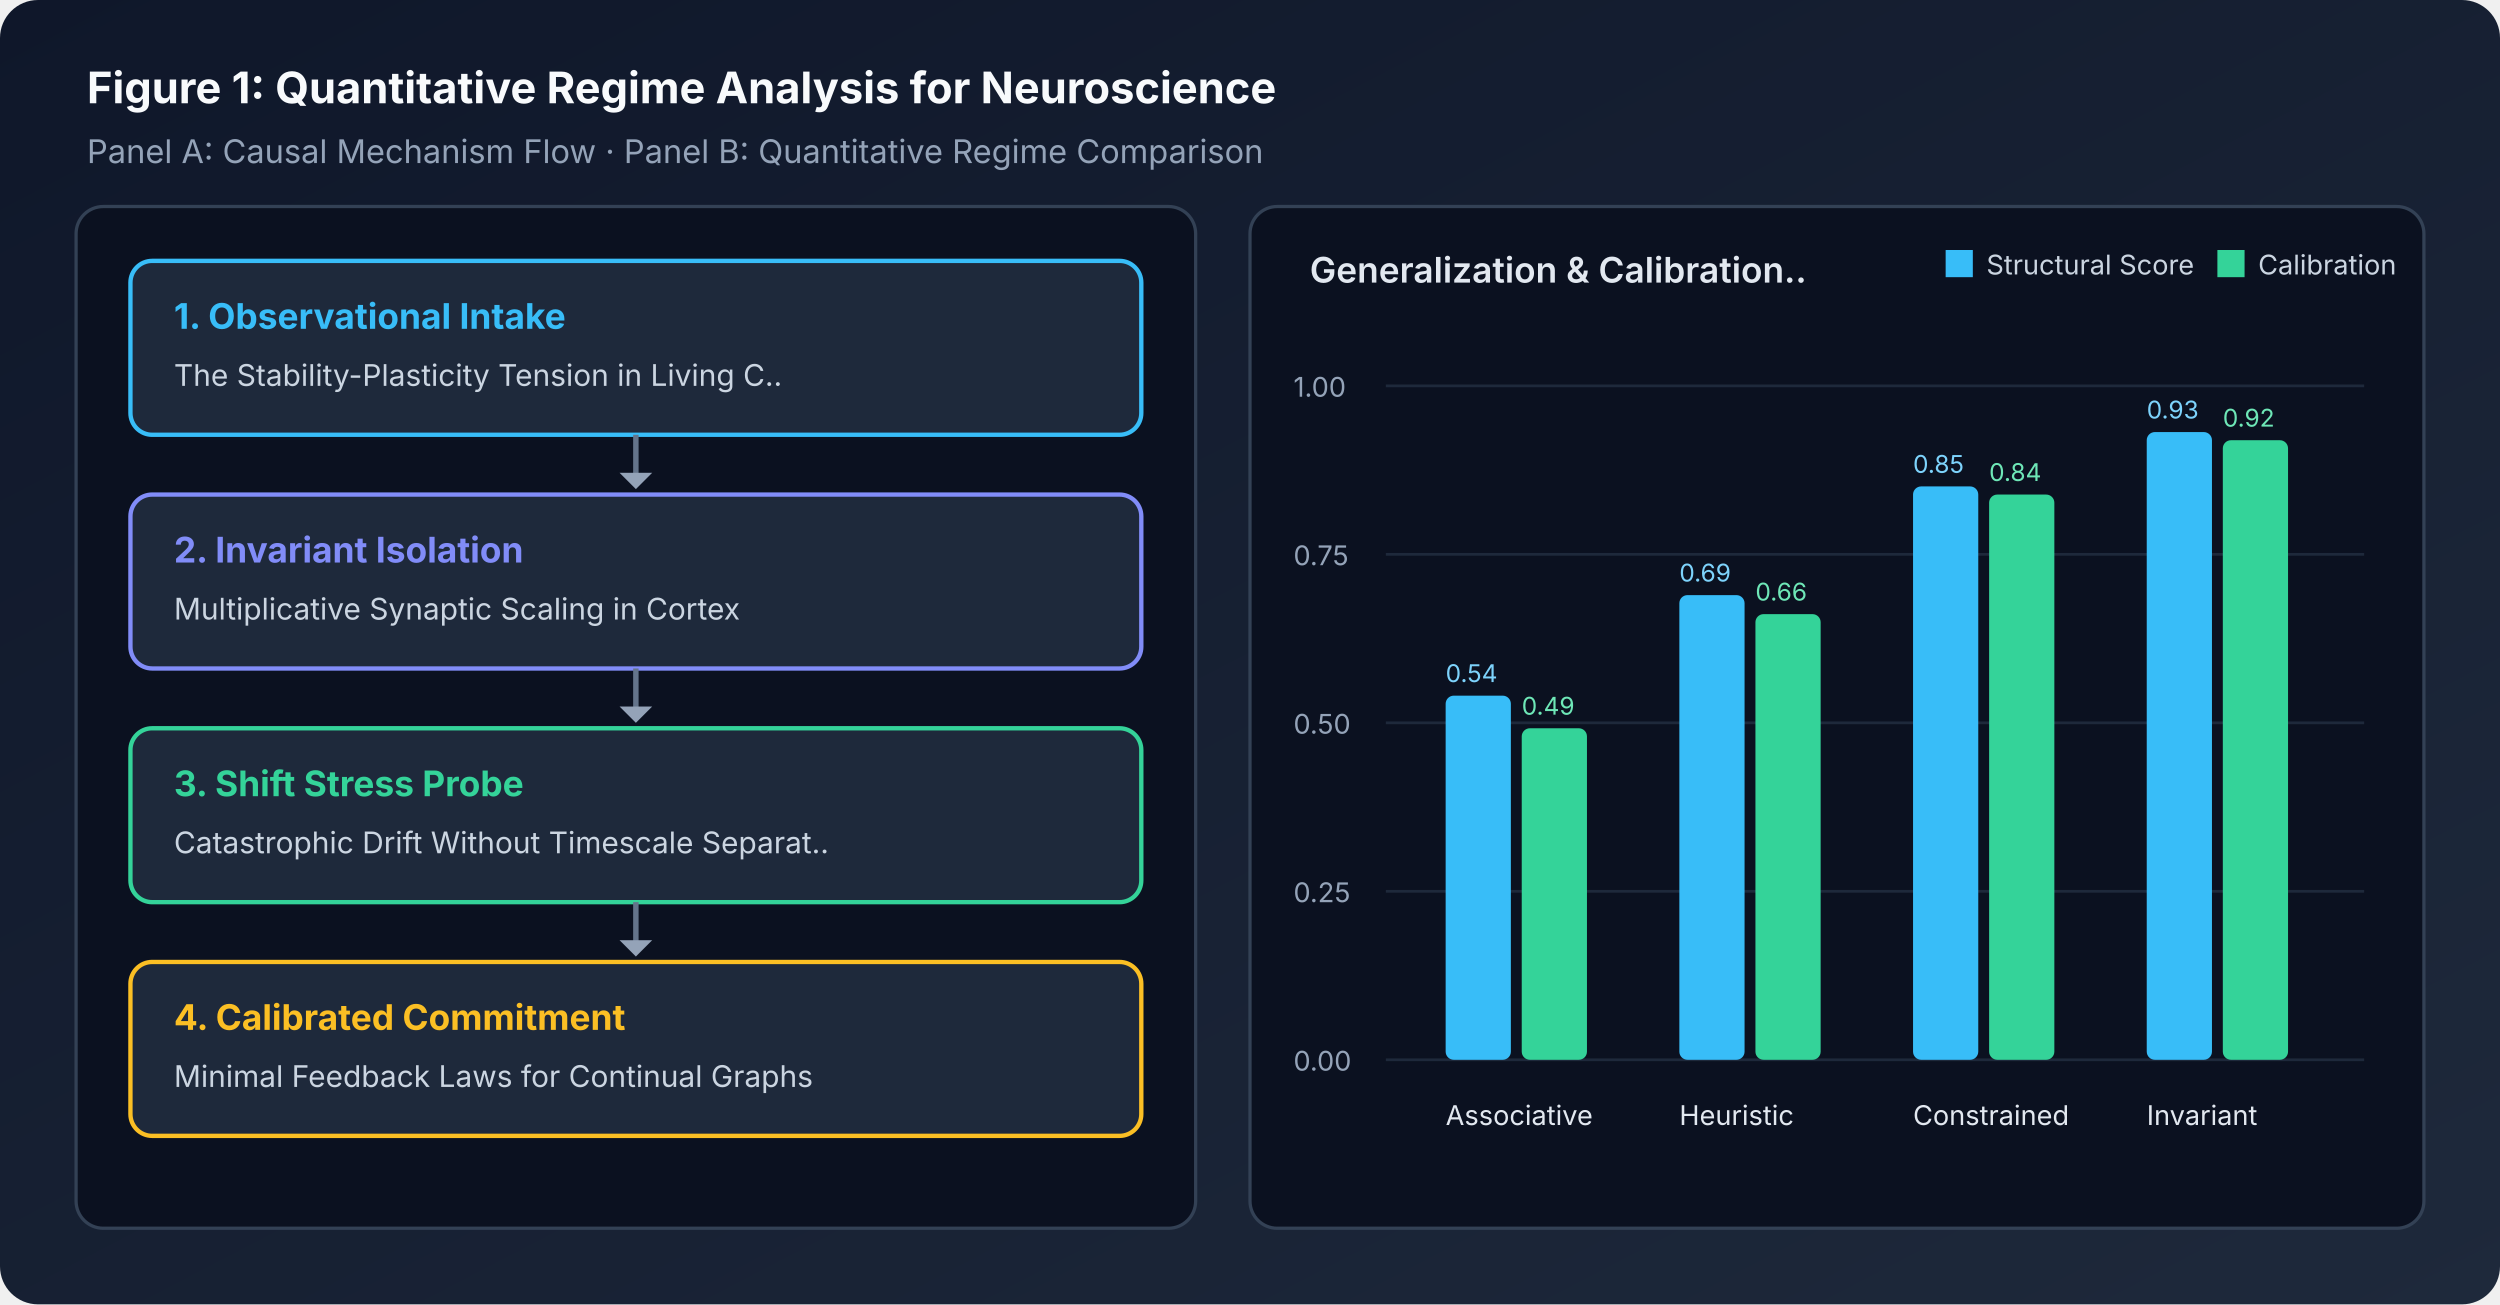
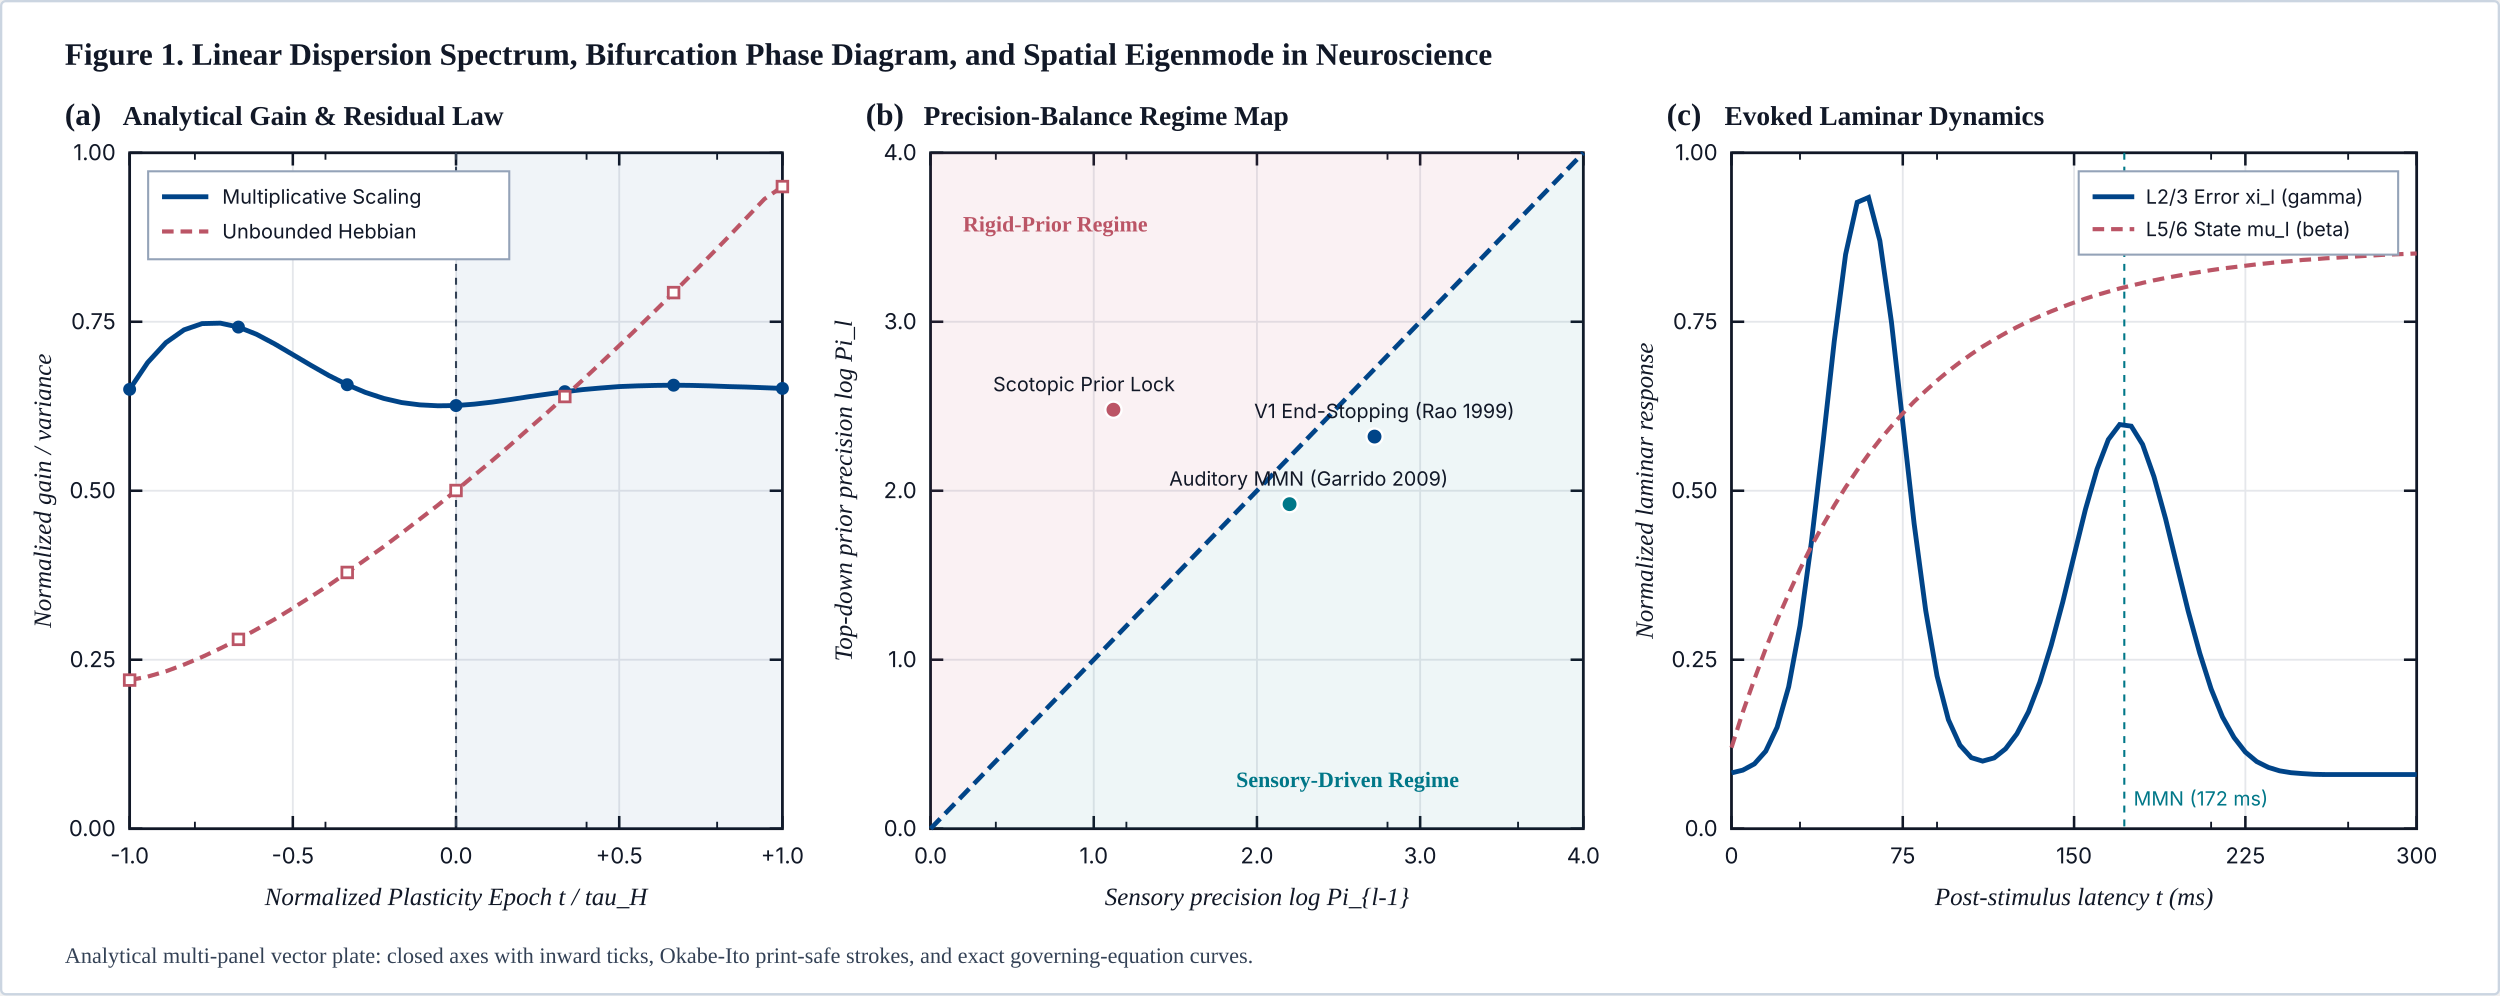
- <svg xmlns="http://www.w3.org/2000/svg" viewBox="0 0 920 480" width="920" height="480" role="img">
-   <defs>
-     <linearGradient id="figBg" x1="0%" y1="0%" x2="100%" y2="100%">
-       <stop offset="0%" stop-color="#0f172a" />
-       <stop offset="100%" stop-color="#1e293b" />
-     </linearGradient>
-   </defs>
-   <rect x="0" y="0" width="920" height="480" rx="14" fill="url(#figBg)" />
-   <text x="32" y="38" fill="#f8fafc" font-family="Inter, system-ui, sans-serif" font-size="16" font-weight="700">Figure 1: Quantitative Regime Analysis for Neuroscience</text>
-   <text x="32" y="60" fill="#94a3b8" font-family="Inter, system-ui, sans-serif" font-size="12">Panel A: Causal Mechanism Flow   ·   Panel B: Quantitative Regime Comparison</text>
-   <rect x="28" y="76" width="412" height="376" rx="10" fill="#0b1120" stroke="#334155" stroke-width="1.2" />
-   <rect x="48" y="96" width="372" height="64" rx="8" fill="#1e293b" stroke="#38bdf8" stroke-width="1.6" />
-   <text x="64" y="121" fill="#38bdf8" font-family="Inter, system-ui, sans-serif" font-size="13" font-weight="700">1. Observational Intake</text>
-   <text x="64" y="142" fill="#cbd5e1" font-family="Inter, system-ui, sans-serif" font-size="11">The Stability-Plasticity Tension in Living C..</text>
-   <line x1="234" y1="160" x2="234" y2="175" stroke="#64748b" stroke-width="2" />
-   <polygon points="228,174 240,174 234,180" fill="#94a3b8" />
-   <rect x="48" y="182" width="372" height="64" rx="8" fill="#1e293b" stroke="#818cf8" stroke-width="1.6" />
-   <text x="64" y="207" fill="#818cf8" font-family="Inter, system-ui, sans-serif" font-size="13" font-weight="700">2. Invariant Isolation</text>
-   <text x="64" y="228" fill="#cbd5e1" font-family="Inter, system-ui, sans-serif" font-size="11">Multiplicative Synaptic Scaling in Cortex</text>
-   <line x1="234" y1="246" x2="234" y2="261" stroke="#64748b" stroke-width="2" />
-   <polygon points="228,260 240,260 234,266" fill="#94a3b8" />
-   <rect x="48" y="268" width="372" height="64" rx="8" fill="#1e293b" stroke="#34d399" stroke-width="1.6" />
-   <text x="64" y="293" fill="#34d399" font-family="Inter, system-ui, sans-serif" font-size="13" font-weight="700">3. Shift Stress Probe</text>
-   <text x="64" y="314" fill="#cbd5e1" font-family="Inter, system-ui, sans-serif" font-size="11">Catastrophic Drift Without Timescale Separat..</text>
-   <line x1="234" y1="332" x2="234" y2="347" stroke="#64748b" stroke-width="2" />
-   <polygon points="228,346 240,346 234,352" fill="#94a3b8" />
-   <rect x="48" y="354" width="372" height="64" rx="8" fill="#1e293b" stroke="#fbbf24" stroke-width="1.6" />
-   <text x="64" y="379" fill="#fbbf24" font-family="Inter, system-ui, sans-serif" font-size="13" font-weight="700">4. Calibrated Commitment</text>
-   <text x="64" y="400" fill="#cbd5e1" font-family="Inter, system-ui, sans-serif" font-size="11">Minimal Feedback Laws for Continual Graphs</text>
-   <rect x="460" y="76" width="432" height="376" rx="10" fill="#0b1120" stroke="#334155" stroke-width="1.2" />
-   <text x="482" y="104" fill="#e2e8f0" font-family="Inter, system-ui, sans-serif" font-size="13" font-weight="600">Generalization &amp; Calibration..</text>
-   <rect x="716" y="92" width="10" height="10" fill="#38bdf8" />
-   <text x="731" y="101" fill="#cbd5e1" font-family="Inter, system-ui, sans-serif" font-size="10">Structural Score</text>
-   <rect x="816" y="92" width="10" height="10" fill="#34d399" />
-   <text x="831" y="101" fill="#cbd5e1" font-family="Inter, system-ui, sans-serif" font-size="10">Calibration</text>
-   <line x1="510" y1="390" x2="870" y2="390" stroke="#1e293b" stroke-width="1" />
-   <text x="476" y="394" fill="#94a3b8" font-family="Inter, system-ui, sans-serif" font-size="10">0.00</text>
-   <line x1="510" y1="328" x2="870" y2="328" stroke="#1e293b" stroke-width="1" />
-   <text x="476" y="332" fill="#94a3b8" font-family="Inter, system-ui, sans-serif" font-size="10">0.25</text>
-   <line x1="510" y1="266" x2="870" y2="266" stroke="#1e293b" stroke-width="1" />
-   <text x="476" y="270" fill="#94a3b8" font-family="Inter, system-ui, sans-serif" font-size="10">0.50</text>
-   <line x1="510" y1="204" x2="870" y2="204" stroke="#1e293b" stroke-width="1" />
-   <text x="476" y="208" fill="#94a3b8" font-family="Inter, system-ui, sans-serif" font-size="10">0.75</text>
-   <line x1="510" y1="142" x2="870" y2="142" stroke="#1e293b" stroke-width="1" />
-   <text x="476" y="146" fill="#94a3b8" font-family="Inter, system-ui, sans-serif" font-size="10">1.00</text>
-   <rect x="532" y="256" width="24" height="134" rx="3" fill="#38bdf8" />
-   <text x="532" y="251" fill="#7dd3fc" font-family="Inter, system-ui, sans-serif" font-size="9">0.54</text>
-   <rect x="560" y="268" width="24" height="122" rx="3" fill="#34d399" />
-   <text x="560" y="263" fill="#6ee7b7" font-family="Inter, system-ui, sans-serif" font-size="9">0.49</text>
-   <text x="532" y="414" fill="#e2e8f0" font-family="Inter, system-ui, sans-serif" font-size="10">Associative</text>
-   <rect x="618" y="219" width="24" height="171" rx="3" fill="#38bdf8" />
-   <text x="618" y="214" fill="#7dd3fc" font-family="Inter, system-ui, sans-serif" font-size="9">0.69</text>
-   <rect x="646" y="226" width="24" height="164" rx="3" fill="#34d399" />
-   <text x="646" y="221" fill="#6ee7b7" font-family="Inter, system-ui, sans-serif" font-size="9">0.66</text>
-   <text x="618" y="414" fill="#e2e8f0" font-family="Inter, system-ui, sans-serif" font-size="10">Heuristic</text>
-   <rect x="704" y="179" width="24" height="211" rx="3" fill="#38bdf8" />
-   <text x="704" y="174" fill="#7dd3fc" font-family="Inter, system-ui, sans-serif" font-size="9">0.85</text>
-   <rect x="732" y="182" width="24" height="208" rx="3" fill="#34d399" />
-   <text x="732" y="177" fill="#6ee7b7" font-family="Inter, system-ui, sans-serif" font-size="9">0.84</text>
-   <text x="704" y="414" fill="#e2e8f0" font-family="Inter, system-ui, sans-serif" font-size="10">Constrained</text>
-   <rect x="790" y="159" width="24" height="231" rx="3" fill="#38bdf8" />
-   <text x="790" y="154" fill="#7dd3fc" font-family="Inter, system-ui, sans-serif" font-size="9">0.93</text>
-   <rect x="818" y="162" width="24" height="228" rx="3" fill="#34d399" />
-   <text x="818" y="157" fill="#6ee7b7" font-family="Inter, system-ui, sans-serif" font-size="9">0.92</text>
-   <text x="790" y="414" fill="#e2e8f0" font-family="Inter, system-ui, sans-serif" font-size="10">Invariant</text>
+ <svg xmlns="http://www.w3.org/2000/svg" viewBox="0 0 1080 430" width="1080" height="430" role="img" data-figure-style="journal-multipanel">
+   <rect x="0.5" y="0.5" width="1079" height="429" rx="2" fill="#ffffff" stroke="#cbd5e1" stroke-width="1" />
+   <text x="28" y="28" fill="#111827" font-family="Georgia, 'Times New Roman', serif" font-size="13.5" font-weight="700">Figure 1. Linear Dispersion Spectrum, Bifurcation Phase Diagram, and Spatial Eigenmode in Neuroscience</text>
+   <text x="28.0" y="54.0" fill="#111827" font-family="Georgia, 'Times New Roman', serif" font-size="13.5" font-weight="700">(a)</text>
+   <text x="53.0" y="54.0" fill="#111827" font-family="Georgia, 'Times New Roman', serif" font-size="11.8" font-weight="600">Analytical Gain &amp; Residual Law</text>
+   <line x1="56.0" y1="358.0" x2="338.0" y2="358.0" stroke="#e5e7eb" stroke-width="0.8" />
+   <line x1="56.0" y1="285.0" x2="338.0" y2="285.0" stroke="#e5e7eb" stroke-width="0.8" />
+   <line x1="56.0" y1="212.0" x2="338.0" y2="212.0" stroke="#e5e7eb" stroke-width="0.8" />
+   <line x1="56.0" y1="139.0" x2="338.0" y2="139.0" stroke="#e5e7eb" stroke-width="0.8" />
+   <line x1="56.0" y1="66.0" x2="338.0" y2="66.0" stroke="#e5e7eb" stroke-width="0.8" />
+   <line x1="56.0" y1="66.0" x2="56.0" y2="358.0" stroke="#e5e7eb" stroke-width="0.8" />
+   <line x1="126.5" y1="66.0" x2="126.5" y2="358.0" stroke="#e5e7eb" stroke-width="0.8" />
+   <line x1="197.0" y1="66.0" x2="197.0" y2="358.0" stroke="#e5e7eb" stroke-width="0.8" />
+   <line x1="267.5" y1="66.0" x2="267.5" y2="358.0" stroke="#e5e7eb" stroke-width="0.8" />
+   <line x1="338.0" y1="66.0" x2="338.0" y2="358.0" stroke="#e5e7eb" stroke-width="0.8" />
+   <rect x="56.0" y="66.0" width="282.0" height="292.0" fill="none" stroke="#111827" stroke-width="1.2" />
+   <line x1="56.0" y1="358.0" x2="56.0" y2="352.5" stroke="#111827" stroke-width="1.1" />
+   <line x1="56.0" y1="66.0" x2="56.0" y2="71.5" stroke="#111827" stroke-width="1.1" />
+   <text x="56.0" y="373.0" text-anchor="middle" fill="#111827" font-family="Inter, 'Helvetica Neue', Arial, sans-serif" font-size="9.5">-1.0</text>
+   <line x1="126.5" y1="358.0" x2="126.5" y2="352.5" stroke="#111827" stroke-width="1.1" />
+   <line x1="126.5" y1="66.0" x2="126.5" y2="71.5" stroke="#111827" stroke-width="1.1" />
+   <text x="126.5" y="373.0" text-anchor="middle" fill="#111827" font-family="Inter, 'Helvetica Neue', Arial, sans-serif" font-size="9.5">-0.5</text>
+   <line x1="197.0" y1="358.0" x2="197.0" y2="352.5" stroke="#111827" stroke-width="1.1" />
+   <line x1="197.0" y1="66.0" x2="197.0" y2="71.5" stroke="#111827" stroke-width="1.1" />
+   <text x="197.0" y="373.0" text-anchor="middle" fill="#111827" font-family="Inter, 'Helvetica Neue', Arial, sans-serif" font-size="9.5">0.0</text>
+   <line x1="267.5" y1="358.0" x2="267.5" y2="352.5" stroke="#111827" stroke-width="1.1" />
+   <line x1="267.5" y1="66.0" x2="267.5" y2="71.5" stroke="#111827" stroke-width="1.1" />
+   <text x="267.5" y="373.0" text-anchor="middle" fill="#111827" font-family="Inter, 'Helvetica Neue', Arial, sans-serif" font-size="9.5">+0.5</text>
+   <line x1="338.0" y1="358.0" x2="338.0" y2="352.5" stroke="#111827" stroke-width="1.1" />
+   <line x1="338.0" y1="66.0" x2="338.0" y2="71.5" stroke="#111827" stroke-width="1.1" />
+   <text x="338.0" y="373.0" text-anchor="middle" fill="#111827" font-family="Inter, 'Helvetica Neue', Arial, sans-serif" font-size="9.5">+1.0</text>
+   <line x1="84.2" y1="358.0" x2="84.2" y2="355.0" stroke="#111827" stroke-width="0.8" />
+   <line x1="84.2" y1="66.0" x2="84.2" y2="69.0" stroke="#111827" stroke-width="0.8" />
+   <line x1="140.6" y1="358.0" x2="140.6" y2="355.0" stroke="#111827" stroke-width="0.8" />
+   <line x1="140.6" y1="66.0" x2="140.6" y2="69.0" stroke="#111827" stroke-width="0.8" />
+   <line x1="197.0" y1="358.0" x2="197.0" y2="355.0" stroke="#111827" stroke-width="0.8" />
+   <line x1="197.0" y1="66.0" x2="197.0" y2="69.0" stroke="#111827" stroke-width="0.8" />
+   <line x1="253.4" y1="358.0" x2="253.4" y2="355.0" stroke="#111827" stroke-width="0.8" />
+   <line x1="253.4" y1="66.0" x2="253.4" y2="69.0" stroke="#111827" stroke-width="0.8" />
+   <line x1="309.8" y1="358.0" x2="309.8" y2="355.0" stroke="#111827" stroke-width="0.8" />
+   <line x1="309.8" y1="66.0" x2="309.8" y2="69.0" stroke="#111827" stroke-width="0.8" />
+   <line x1="56.0" y1="358.0" x2="61.5" y2="358.0" stroke="#111827" stroke-width="1.1" />
+   <line x1="338.0" y1="358.0" x2="332.5" y2="358.0" stroke="#111827" stroke-width="1.1" />
+   <text x="50.0" y="361.2" text-anchor="end" fill="#111827" font-family="Inter, 'Helvetica Neue', Arial, sans-serif" font-size="9.5">0.00</text>
+   <line x1="56.0" y1="285.0" x2="61.5" y2="285.0" stroke="#111827" stroke-width="1.1" />
+   <line x1="338.0" y1="285.0" x2="332.5" y2="285.0" stroke="#111827" stroke-width="1.1" />
+   <text x="50.0" y="288.2" text-anchor="end" fill="#111827" font-family="Inter, 'Helvetica Neue', Arial, sans-serif" font-size="9.5">0.25</text>
+   <line x1="56.0" y1="212.0" x2="61.5" y2="212.0" stroke="#111827" stroke-width="1.1" />
+   <line x1="338.0" y1="212.0" x2="332.5" y2="212.0" stroke="#111827" stroke-width="1.1" />
+   <text x="50.0" y="215.2" text-anchor="end" fill="#111827" font-family="Inter, 'Helvetica Neue', Arial, sans-serif" font-size="9.5">0.50</text>
+   <line x1="56.0" y1="139.0" x2="61.5" y2="139.0" stroke="#111827" stroke-width="1.1" />
+   <line x1="338.0" y1="139.0" x2="332.5" y2="139.0" stroke="#111827" stroke-width="1.1" />
+   <text x="50.0" y="142.2" text-anchor="end" fill="#111827" font-family="Inter, 'Helvetica Neue', Arial, sans-serif" font-size="9.5">0.75</text>
+   <line x1="56.0" y1="66.0" x2="61.5" y2="66.0" stroke="#111827" stroke-width="1.1" />
+   <line x1="338.0" y1="66.0" x2="332.5" y2="66.0" stroke="#111827" stroke-width="1.1" />
+   <text x="50.0" y="69.2" text-anchor="end" fill="#111827" font-family="Inter, 'Helvetica Neue', Arial, sans-serif" font-size="9.5">1.00</text>
+   <text x="197.0" y="391.0" text-anchor="middle" fill="#111827" font-family="Georgia, 'Times New Roman', serif" font-size="10.8" font-style="italic">Normalized Plasticity Epoch t / tau_H</text>
+   <text x="22.0" y="212.0" text-anchor="middle" transform="rotate(-90 22.0 212.0)" fill="#111827" font-family="Georgia, 'Times New Roman', serif" font-size="10.8" font-style="italic">Normalized gain / variance</text>
+   <rect x="197.0" y="66.0" width="141.0" height="292.0" fill="#004488" fill-opacity="0.06" />
+   <line x1="197.0" y1="66.0" x2="197.0" y2="358.0" stroke="#334155" stroke-width="0.9" stroke-dasharray="3 3" />
+   <path d="M56.0,168.2 L63.8,156.6 L71.7,148.0 L79.5,142.5 L87.3,139.8 L95.2,139.6 L103.0,141.3 L110.8,144.4 L118.7,148.6 L126.5,153.2 L134.3,157.8 L142.2,162.3 L150.0,166.2 L157.8,169.5 L165.7,172.1 L173.5,173.9 L181.3,174.9 L189.2,175.3 L197.0,175.2 L204.8,174.6 L212.7,173.7 L220.5,172.6 L228.3,171.4 L236.2,170.3 L244.0,169.2 L251.8,168.3 L259.7,167.6 L267.5,167.0 L275.3,166.7 L283.2,166.5 L291.0,166.4 L298.8,166.5 L306.7,166.7 L314.5,167.0 L322.3,167.2 L330.2,167.5 L338.0,167.8" fill="none" stroke="#004488" stroke-width="2.1" />
+   <path d="M56.0,293.8 L63.8,292.3 L71.7,290.0 L79.5,287.1 L87.3,283.8 L95.2,280.1 L103.0,276.2 L110.8,271.9 L118.7,267.5 L126.5,262.7 L134.3,257.8 L142.2,252.7 L150.0,247.3 L157.8,241.8 L165.7,236.2 L173.5,230.3 L181.3,224.3 L189.2,218.2 L197.0,211.9 L204.8,205.4 L212.7,198.9 L220.5,192.2 L228.3,185.3 L236.2,178.4 L244.0,171.3 L251.8,164.1 L259.7,156.7 L267.5,149.3 L275.3,141.8 L283.2,134.1 L291.0,126.4 L298.8,118.5 L306.7,110.5 L314.5,102.5 L322.3,94.3 L330.2,86.0 L338.0,80.6" fill="none" stroke="#bb5566" stroke-width="1.8" stroke-dasharray="5 3" />
+   <circle cx="56.0" cy="168.2" r="2.8" fill="#004488" />
+   <rect x="53.7" y="291.5" width="4.6" height="4.6" fill="#ffffff" stroke="#bb5566" stroke-width="1.2" />
+   <circle cx="103.0" cy="141.3" r="2.8" fill="#004488" />
+   <rect x="100.7" y="273.9" width="4.6" height="4.6" fill="#ffffff" stroke="#bb5566" stroke-width="1.2" />
+   <circle cx="150.0" cy="166.2" r="2.8" fill="#004488" />
+   <rect x="147.7" y="245.0" width="4.6" height="4.6" fill="#ffffff" stroke="#bb5566" stroke-width="1.2" />
+   <circle cx="197.0" cy="175.2" r="2.8" fill="#004488" />
+   <rect x="194.7" y="209.6" width="4.6" height="4.6" fill="#ffffff" stroke="#bb5566" stroke-width="1.2" />
+   <circle cx="244.0" cy="169.2" r="2.8" fill="#004488" />
+   <rect x="241.7" y="169.0" width="4.6" height="4.6" fill="#ffffff" stroke="#bb5566" stroke-width="1.2" />
+   <circle cx="291.0" cy="166.4" r="2.8" fill="#004488" />
+   <rect x="288.7" y="124.1" width="4.6" height="4.6" fill="#ffffff" stroke="#bb5566" stroke-width="1.2" />
+   <circle cx="338.0" cy="167.8" r="2.8" fill="#004488" />
+   <rect x="335.7" y="78.3" width="4.6" height="4.6" fill="#ffffff" stroke="#bb5566" stroke-width="1.2" />
+   <rect x="64.0" y="74.0" width="156" height="38" fill="#ffffff" stroke="#94a3b8" stroke-width="0.9" />
+   <line x1="70.0" y1="85.0" x2="90.0" y2="85.0" stroke="#004488" stroke-width="2.1" />
+   <text x="96.0" y="88.0" fill="#111827" font-family="Inter, 'Helvetica Neue', Arial, sans-serif" font-size="8.6">Multiplicative Scaling</text>
+   <line x1="70.0" y1="100.0" x2="90.0" y2="100.0" stroke="#bb5566" stroke-width="1.8" stroke-dasharray="5 3" />
+   <text x="96.0" y="103.0" fill="#111827" font-family="Inter, 'Helvetica Neue', Arial, sans-serif" font-size="8.6">Unbounded Hebbian</text>
+   <text x="374.0" y="54.0" fill="#111827" font-family="Georgia, 'Times New Roman', serif" font-size="13.5" font-weight="700">(b)</text>
+   <text x="399.0" y="54.0" fill="#111827" font-family="Georgia, 'Times New Roman', serif" font-size="11.8" font-weight="600">Precision-Balance Regime Map</text>
+   <line x1="402.0" y1="358.0" x2="684.0" y2="358.0" stroke="#e5e7eb" stroke-width="0.8" />
+   <line x1="402.0" y1="285.0" x2="684.0" y2="285.0" stroke="#e5e7eb" stroke-width="0.8" />
+   <line x1="402.0" y1="212.0" x2="684.0" y2="212.0" stroke="#e5e7eb" stroke-width="0.8" />
+   <line x1="402.0" y1="139.0" x2="684.0" y2="139.0" stroke="#e5e7eb" stroke-width="0.8" />
+   <line x1="402.0" y1="66.0" x2="684.0" y2="66.0" stroke="#e5e7eb" stroke-width="0.8" />
+   <line x1="402.0" y1="66.0" x2="402.0" y2="358.0" stroke="#e5e7eb" stroke-width="0.8" />
+   <line x1="472.5" y1="66.0" x2="472.5" y2="358.0" stroke="#e5e7eb" stroke-width="0.8" />
+   <line x1="543.0" y1="66.0" x2="543.0" y2="358.0" stroke="#e5e7eb" stroke-width="0.8" />
+   <line x1="613.5" y1="66.0" x2="613.5" y2="358.0" stroke="#e5e7eb" stroke-width="0.8" />
+   <line x1="684.0" y1="66.0" x2="684.0" y2="358.0" stroke="#e5e7eb" stroke-width="0.8" />
+   <rect x="402.0" y="66.0" width="282.0" height="292.0" fill="none" stroke="#111827" stroke-width="1.2" />
+   <line x1="402.0" y1="358.0" x2="402.0" y2="352.5" stroke="#111827" stroke-width="1.1" />
+   <line x1="402.0" y1="66.0" x2="402.0" y2="71.5" stroke="#111827" stroke-width="1.1" />
+   <text x="402.0" y="373.0" text-anchor="middle" fill="#111827" font-family="Inter, 'Helvetica Neue', Arial, sans-serif" font-size="9.5">0.0</text>
+   <line x1="472.5" y1="358.0" x2="472.5" y2="352.5" stroke="#111827" stroke-width="1.1" />
+   <line x1="472.5" y1="66.0" x2="472.5" y2="71.5" stroke="#111827" stroke-width="1.1" />
+   <text x="472.5" y="373.0" text-anchor="middle" fill="#111827" font-family="Inter, 'Helvetica Neue', Arial, sans-serif" font-size="9.5">1.0</text>
+   <line x1="543.0" y1="358.0" x2="543.0" y2="352.5" stroke="#111827" stroke-width="1.1" />
+   <line x1="543.0" y1="66.0" x2="543.0" y2="71.5" stroke="#111827" stroke-width="1.1" />
+   <text x="543.0" y="373.0" text-anchor="middle" fill="#111827" font-family="Inter, 'Helvetica Neue', Arial, sans-serif" font-size="9.5">2.0</text>
+   <line x1="613.5" y1="358.0" x2="613.5" y2="352.5" stroke="#111827" stroke-width="1.1" />
+   <line x1="613.5" y1="66.0" x2="613.5" y2="71.5" stroke="#111827" stroke-width="1.1" />
+   <text x="613.5" y="373.0" text-anchor="middle" fill="#111827" font-family="Inter, 'Helvetica Neue', Arial, sans-serif" font-size="9.5">3.0</text>
+   <line x1="684.0" y1="358.0" x2="684.0" y2="352.5" stroke="#111827" stroke-width="1.1" />
+   <line x1="684.0" y1="66.0" x2="684.0" y2="71.5" stroke="#111827" stroke-width="1.1" />
+   <text x="684.0" y="373.0" text-anchor="middle" fill="#111827" font-family="Inter, 'Helvetica Neue', Arial, sans-serif" font-size="9.5">4.0</text>
+   <line x1="430.2" y1="358.0" x2="430.2" y2="355.0" stroke="#111827" stroke-width="0.8" />
+   <line x1="430.2" y1="66.0" x2="430.2" y2="69.0" stroke="#111827" stroke-width="0.8" />
+   <line x1="486.6" y1="358.0" x2="486.6" y2="355.0" stroke="#111827" stroke-width="0.8" />
+   <line x1="486.6" y1="66.0" x2="486.6" y2="69.0" stroke="#111827" stroke-width="0.8" />
+   <line x1="543.0" y1="358.0" x2="543.0" y2="355.0" stroke="#111827" stroke-width="0.8" />
+   <line x1="543.0" y1="66.0" x2="543.0" y2="69.0" stroke="#111827" stroke-width="0.8" />
+   <line x1="599.4" y1="358.0" x2="599.4" y2="355.0" stroke="#111827" stroke-width="0.8" />
+   <line x1="599.4" y1="66.0" x2="599.4" y2="69.0" stroke="#111827" stroke-width="0.8" />
+   <line x1="655.8" y1="358.0" x2="655.8" y2="355.0" stroke="#111827" stroke-width="0.8" />
+   <line x1="655.8" y1="66.0" x2="655.8" y2="69.0" stroke="#111827" stroke-width="0.8" />
+   <line x1="402.0" y1="358.0" x2="407.5" y2="358.0" stroke="#111827" stroke-width="1.1" />
+   <line x1="684.0" y1="358.0" x2="678.5" y2="358.0" stroke="#111827" stroke-width="1.1" />
+   <text x="396.0" y="361.2" text-anchor="end" fill="#111827" font-family="Inter, 'Helvetica Neue', Arial, sans-serif" font-size="9.5">0.0</text>
+   <line x1="402.0" y1="285.0" x2="407.5" y2="285.0" stroke="#111827" stroke-width="1.1" />
+   <line x1="684.0" y1="285.0" x2="678.5" y2="285.0" stroke="#111827" stroke-width="1.1" />
+   <text x="396.0" y="288.2" text-anchor="end" fill="#111827" font-family="Inter, 'Helvetica Neue', Arial, sans-serif" font-size="9.5">1.0</text>
+   <line x1="402.0" y1="212.0" x2="407.5" y2="212.0" stroke="#111827" stroke-width="1.1" />
+   <line x1="684.0" y1="212.0" x2="678.5" y2="212.0" stroke="#111827" stroke-width="1.1" />
+   <text x="396.0" y="215.2" text-anchor="end" fill="#111827" font-family="Inter, 'Helvetica Neue', Arial, sans-serif" font-size="9.5">2.0</text>
+   <line x1="402.0" y1="139.0" x2="407.5" y2="139.0" stroke="#111827" stroke-width="1.1" />
+   <line x1="684.0" y1="139.0" x2="678.5" y2="139.0" stroke="#111827" stroke-width="1.1" />
+   <text x="396.0" y="142.2" text-anchor="end" fill="#111827" font-family="Inter, 'Helvetica Neue', Arial, sans-serif" font-size="9.5">3.0</text>
+   <line x1="402.0" y1="66.0" x2="407.5" y2="66.0" stroke="#111827" stroke-width="1.1" />
+   <line x1="684.0" y1="66.0" x2="678.5" y2="66.0" stroke="#111827" stroke-width="1.1" />
+   <text x="396.0" y="69.2" text-anchor="end" fill="#111827" font-family="Inter, 'Helvetica Neue', Arial, sans-serif" font-size="9.5">4.0</text>
+   <text x="543.0" y="391.0" text-anchor="middle" fill="#111827" font-family="Georgia, 'Times New Roman', serif" font-size="10.8" font-style="italic">Sensory precision log Pi_{l-1}</text>
+   <text x="368.0" y="212.0" text-anchor="middle" transform="rotate(-90 368.0 212.0)" fill="#111827" font-family="Georgia, 'Times New Roman', serif" font-size="10.8" font-style="italic">Top-down prior precision log Pi_l</text>
+   <polygon points="402.0,66.0 684.0,66.0 402.0,358.0" fill="#bb5566" fill-opacity="0.08" />
+   <polygon points="684.0,358.0 684.0,66.0 402.0,358.0" fill="#007788" fill-opacity="0.07" />
+   <line x1="402.0" y1="358.0" x2="684.0" y2="66.0" stroke="#004488" stroke-width="2.0" stroke-dasharray="6 3" />
+   <text x="416.0" y="100.0" fill="#bb5566" font-family="Georgia, 'Times New Roman', serif" font-size="9.5" font-weight="600">Rigid-Prior Regime</text>
+   <text x="534.0" y="340.0" fill="#007788" font-family="Georgia, 'Times New Roman', serif" font-size="9.5" font-weight="600">Sensory-Driven Regime</text>
+   <circle cx="593.8" cy="188.6" r="3.5" fill="#004488" stroke="#ffffff" stroke-width="1" />
+   <text x="541.8" y="180.6" fill="#111827" font-family="Inter, 'Helvetica Neue', Arial, sans-serif" font-size="8.5">V1 End-Stopping (Rao 1999)</text>
+   <circle cx="557.1" cy="217.8" r="3.5" fill="#007788" stroke="#ffffff" stroke-width="1" />
+   <text x="505.1" y="209.8" fill="#111827" font-family="Inter, 'Helvetica Neue', Arial, sans-serif" font-size="8.5">Auditory MMN (Garrido 2009)</text>
+   <circle cx="481.0" cy="177.0" r="3.5" fill="#bb5566" stroke="#ffffff" stroke-width="1" />
+   <text x="429.0" y="169.0" fill="#111827" font-family="Inter, 'Helvetica Neue', Arial, sans-serif" font-size="8.5">Scotopic Prior Lock</text>
+   <text x="720.0" y="54.0" fill="#111827" font-family="Georgia, 'Times New Roman', serif" font-size="13.5" font-weight="700">(c)</text>
+   <text x="745.0" y="54.0" fill="#111827" font-family="Georgia, 'Times New Roman', serif" font-size="11.8" font-weight="600">Evoked Laminar Dynamics</text>
+   <line x1="748.0" y1="358.0" x2="1044.0" y2="358.0" stroke="#e5e7eb" stroke-width="0.8" />
+   <line x1="748.0" y1="285.0" x2="1044.0" y2="285.0" stroke="#e5e7eb" stroke-width="0.8" />
+   <line x1="748.0" y1="212.0" x2="1044.0" y2="212.0" stroke="#e5e7eb" stroke-width="0.8" />
+   <line x1="748.0" y1="139.0" x2="1044.0" y2="139.0" stroke="#e5e7eb" stroke-width="0.8" />
+   <line x1="748.0" y1="66.0" x2="1044.0" y2="66.0" stroke="#e5e7eb" stroke-width="0.8" />
+   <line x1="748.0" y1="66.0" x2="748.0" y2="358.0" stroke="#e5e7eb" stroke-width="0.8" />
+   <line x1="822.0" y1="66.0" x2="822.0" y2="358.0" stroke="#e5e7eb" stroke-width="0.8" />
+   <line x1="896.0" y1="66.0" x2="896.0" y2="358.0" stroke="#e5e7eb" stroke-width="0.8" />
+   <line x1="970.0" y1="66.0" x2="970.0" y2="358.0" stroke="#e5e7eb" stroke-width="0.8" />
+   <line x1="1044.0" y1="66.0" x2="1044.0" y2="358.0" stroke="#e5e7eb" stroke-width="0.8" />
+   <rect x="748.0" y="66.0" width="296.0" height="292.0" fill="none" stroke="#111827" stroke-width="1.2" />
+   <line x1="748.0" y1="358.0" x2="748.0" y2="352.5" stroke="#111827" stroke-width="1.1" />
+   <line x1="748.0" y1="66.0" x2="748.0" y2="71.5" stroke="#111827" stroke-width="1.1" />
+   <text x="748.0" y="373.0" text-anchor="middle" fill="#111827" font-family="Inter, 'Helvetica Neue', Arial, sans-serif" font-size="9.5">0</text>
+   <line x1="822.0" y1="358.0" x2="822.0" y2="352.5" stroke="#111827" stroke-width="1.1" />
+   <line x1="822.0" y1="66.0" x2="822.0" y2="71.5" stroke="#111827" stroke-width="1.1" />
+   <text x="822.0" y="373.0" text-anchor="middle" fill="#111827" font-family="Inter, 'Helvetica Neue', Arial, sans-serif" font-size="9.5">75</text>
+   <line x1="896.0" y1="358.0" x2="896.0" y2="352.5" stroke="#111827" stroke-width="1.1" />
+   <line x1="896.0" y1="66.0" x2="896.0" y2="71.5" stroke="#111827" stroke-width="1.1" />
+   <text x="896.0" y="373.0" text-anchor="middle" fill="#111827" font-family="Inter, 'Helvetica Neue', Arial, sans-serif" font-size="9.5">150</text>
+   <line x1="970.0" y1="358.0" x2="970.0" y2="352.5" stroke="#111827" stroke-width="1.1" />
+   <line x1="970.0" y1="66.0" x2="970.0" y2="71.5" stroke="#111827" stroke-width="1.1" />
+   <text x="970.0" y="373.0" text-anchor="middle" fill="#111827" font-family="Inter, 'Helvetica Neue', Arial, sans-serif" font-size="9.5">225</text>
+   <line x1="1044.0" y1="358.0" x2="1044.0" y2="352.5" stroke="#111827" stroke-width="1.1" />
+   <line x1="1044.0" y1="66.0" x2="1044.0" y2="71.5" stroke="#111827" stroke-width="1.1" />
+   <text x="1044.0" y="373.0" text-anchor="middle" fill="#111827" font-family="Inter, 'Helvetica Neue', Arial, sans-serif" font-size="9.5">300</text>
+   <line x1="777.6" y1="358.0" x2="777.6" y2="355.0" stroke="#111827" stroke-width="0.8" />
+   <line x1="777.6" y1="66.0" x2="777.6" y2="69.0" stroke="#111827" stroke-width="0.8" />
+   <line x1="836.8" y1="358.0" x2="836.8" y2="355.0" stroke="#111827" stroke-width="0.8" />
+   <line x1="836.8" y1="66.0" x2="836.8" y2="69.0" stroke="#111827" stroke-width="0.8" />
+   <line x1="896.0" y1="358.0" x2="896.0" y2="355.0" stroke="#111827" stroke-width="0.8" />
+   <line x1="896.0" y1="66.0" x2="896.0" y2="69.0" stroke="#111827" stroke-width="0.8" />
+   <line x1="955.2" y1="358.0" x2="955.2" y2="355.0" stroke="#111827" stroke-width="0.8" />
+   <line x1="955.2" y1="66.0" x2="955.2" y2="69.0" stroke="#111827" stroke-width="0.8" />
+   <line x1="1014.4" y1="358.0" x2="1014.4" y2="355.0" stroke="#111827" stroke-width="0.8" />
+   <line x1="1014.4" y1="66.0" x2="1014.4" y2="69.0" stroke="#111827" stroke-width="0.8" />
+   <line x1="748.0" y1="358.0" x2="753.5" y2="358.0" stroke="#111827" stroke-width="1.1" />
+   <line x1="1044.0" y1="358.0" x2="1038.5" y2="358.0" stroke="#111827" stroke-width="1.1" />
+   <text x="742.0" y="361.2" text-anchor="end" fill="#111827" font-family="Inter, 'Helvetica Neue', Arial, sans-serif" font-size="9.5">0.0</text>
+   <line x1="748.0" y1="285.0" x2="753.5" y2="285.0" stroke="#111827" stroke-width="1.1" />
+   <line x1="1044.0" y1="285.0" x2="1038.5" y2="285.0" stroke="#111827" stroke-width="1.1" />
+   <text x="742.0" y="288.2" text-anchor="end" fill="#111827" font-family="Inter, 'Helvetica Neue', Arial, sans-serif" font-size="9.5">0.25</text>
+   <line x1="748.0" y1="212.0" x2="753.5" y2="212.0" stroke="#111827" stroke-width="1.1" />
+   <line x1="1044.0" y1="212.0" x2="1038.5" y2="212.0" stroke="#111827" stroke-width="1.1" />
+   <text x="742.0" y="215.2" text-anchor="end" fill="#111827" font-family="Inter, 'Helvetica Neue', Arial, sans-serif" font-size="9.5">0.50</text>
+   <line x1="748.0" y1="139.0" x2="753.5" y2="139.0" stroke="#111827" stroke-width="1.1" />
+   <line x1="1044.0" y1="139.0" x2="1038.5" y2="139.0" stroke="#111827" stroke-width="1.1" />
+   <text x="742.0" y="142.2" text-anchor="end" fill="#111827" font-family="Inter, 'Helvetica Neue', Arial, sans-serif" font-size="9.5">0.75</text>
+   <line x1="748.0" y1="66.0" x2="753.5" y2="66.0" stroke="#111827" stroke-width="1.1" />
+   <line x1="1044.0" y1="66.0" x2="1038.5" y2="66.0" stroke="#111827" stroke-width="1.1" />
+   <text x="742.0" y="69.2" text-anchor="end" fill="#111827" font-family="Inter, 'Helvetica Neue', Arial, sans-serif" font-size="9.5">1.00</text>
+   <text x="896.0" y="391.0" text-anchor="middle" fill="#111827" font-family="Georgia, 'Times New Roman', serif" font-size="10.8" font-style="italic">Post-stimulus latency t (ms)</text>
+   <text x="714.0" y="212.0" text-anchor="middle" transform="rotate(-90 714.0 212.0)" fill="#111827" font-family="Georgia, 'Times New Roman', serif" font-size="10.8" font-style="italic">Normalized laminar response</text>
+   <line x1="917.7" y1="66.0" x2="917.7" y2="358.0" stroke="#007788" stroke-width="0.9" stroke-dasharray="3 3" />
+   <text x="921.7" y="348.0" fill="#007788" font-family="Inter, 'Helvetica Neue', Arial, sans-serif" font-size="8.5">MMN (172 ms)</text>
+   <path d="M748.0,333.9 L752.9,332.7 L757.9,330.0 L762.8,324.5 L767.7,314.2 L772.7,296.7 L777.6,270.3 L782.5,234.4 L787.5,191.6 L792.4,147.4 L797.3,109.9 L802.3,87.4 L807.2,85.3 L812.1,104.0 L817.1,139.1 L822.0,182.6 L826.9,226.2 L831.9,263.7 L836.8,292.0 L841.7,310.9 L846.7,321.9 L851.6,327.3 L856.5,328.8 L861.5,327.4 L866.4,323.5 L871.3,317.0 L876.3,307.5 L881.2,294.7 L886.1,278.8 L891.1,260.1 L896.0,240.0 L900.9,220.1 L905.9,202.7 L910.8,189.9 L915.7,183.4 L920.7,184.1 L925.6,192.0 L930.5,205.9 L935.5,224.0 L940.4,244.1 L945.3,264.0 L950.3,282.2 L955.2,297.6 L960.1,309.7 L965.1,318.6 L970.0,324.9 L974.9,329.0 L979.9,331.5 L984.8,333.0 L989.7,333.8 L994.7,334.2 L999.6,334.5 L1004.5,334.6 L1009.5,334.6 L1014.4,334.6 L1019.3,334.6 L1024.3,334.6 L1029.2,334.6 L1034.1,334.6 L1039.1,334.6 L1044.0,334.6" fill="none" stroke="#004488" stroke-width="2.1" />
+   <path d="M748.0,323.0 L752.9,307.6 L757.9,293.4 L762.8,280.2 L767.7,267.9 L772.7,256.5 L777.6,245.9 L782.5,236.0 L787.5,226.9 L792.4,218.4 L797.3,210.5 L802.3,203.1 L807.2,196.3 L812.1,190.0 L817.1,184.1 L822.0,178.6 L826.9,173.5 L831.9,168.8 L836.8,164.4 L841.7,160.3 L846.7,156.5 L851.6,153.0 L856.5,149.7 L861.5,146.7 L866.4,143.9 L871.3,141.3 L876.3,138.8 L881.2,136.6 L886.1,134.5 L891.1,132.5 L896.0,130.7 L900.9,129.0 L905.9,127.4 L910.8,126.0 L915.7,124.6 L920.7,123.4 L925.6,122.2 L930.5,121.1 L935.5,120.1 L940.4,119.2 L945.3,118.3 L950.3,117.5 L955.2,116.7 L960.1,116.0 L965.1,115.4 L970.0,114.8 L974.9,114.2 L979.9,113.7 L984.8,113.2 L989.7,112.8 L994.7,112.3 L999.6,112.0 L1004.5,111.6 L1009.5,111.3 L1014.4,111.0 L1019.3,110.7 L1024.3,110.4 L1029.2,110.1 L1034.1,109.9 L1039.1,109.7 L1044.0,109.5" fill="none" stroke="#bb5566" stroke-width="1.8" stroke-dasharray="5 3" />
+   <rect x="898.0" y="74.0" width="138" height="36" fill="#ffffff" stroke="#94a3b8" stroke-width="0.9" />
+   <line x1="904.0" y1="85.0" x2="922.0" y2="85.0" stroke="#004488" stroke-width="2.1" />
+   <text x="927.0" y="88.0" fill="#111827" font-family="Inter, 'Helvetica Neue', Arial, sans-serif" font-size="8.5">L2/3 Error xi_l (gamma)</text>
+   <line x1="904.0" y1="99.0" x2="922.0" y2="99.0" stroke="#bb5566" stroke-width="1.8" stroke-dasharray="5 3" />
+   <text x="927.0" y="102.0" fill="#111827" font-family="Inter, 'Helvetica Neue', Arial, sans-serif" font-size="8.5">L5/6 State mu_l (beta)</text>
+   <text x="28" y="416" fill="#334155" font-family="Georgia, 'Times New Roman', serif" font-size="9.6"> Analytical multi-panel vector plate: closed axes with inward ticks, Okabe-Ito print-safe strokes, and exact governing-equation curves.</text>
</svg>
